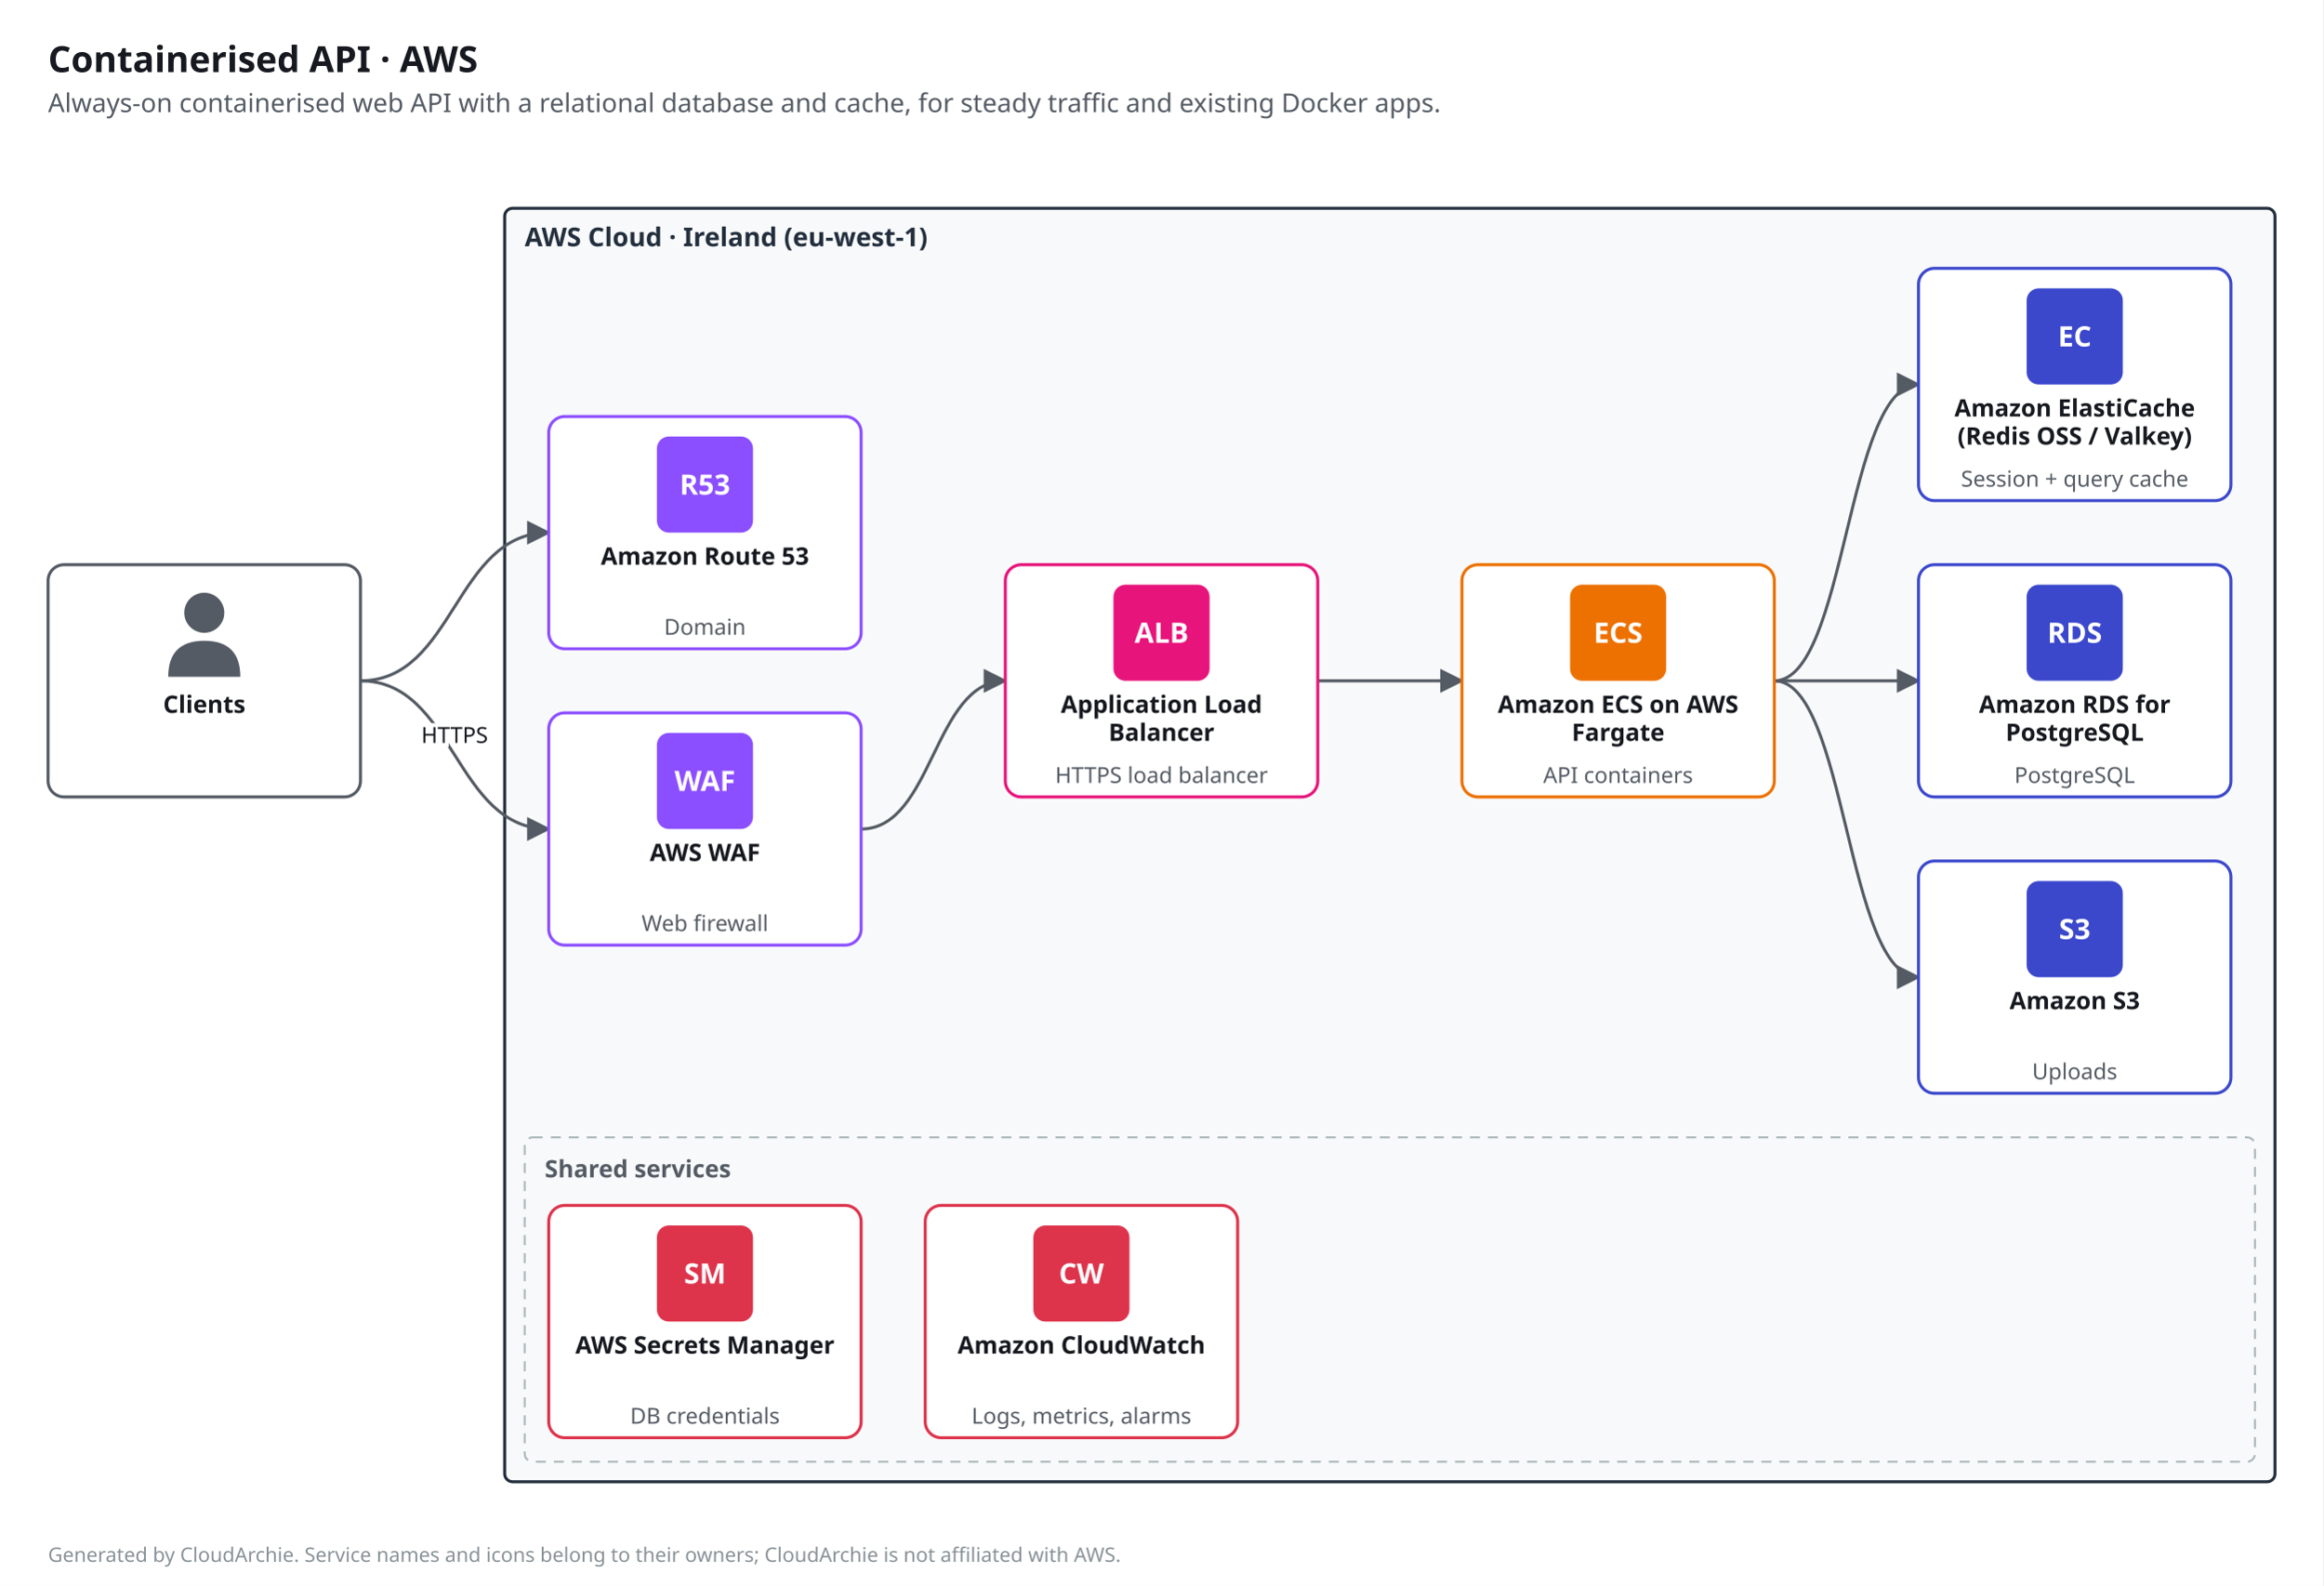
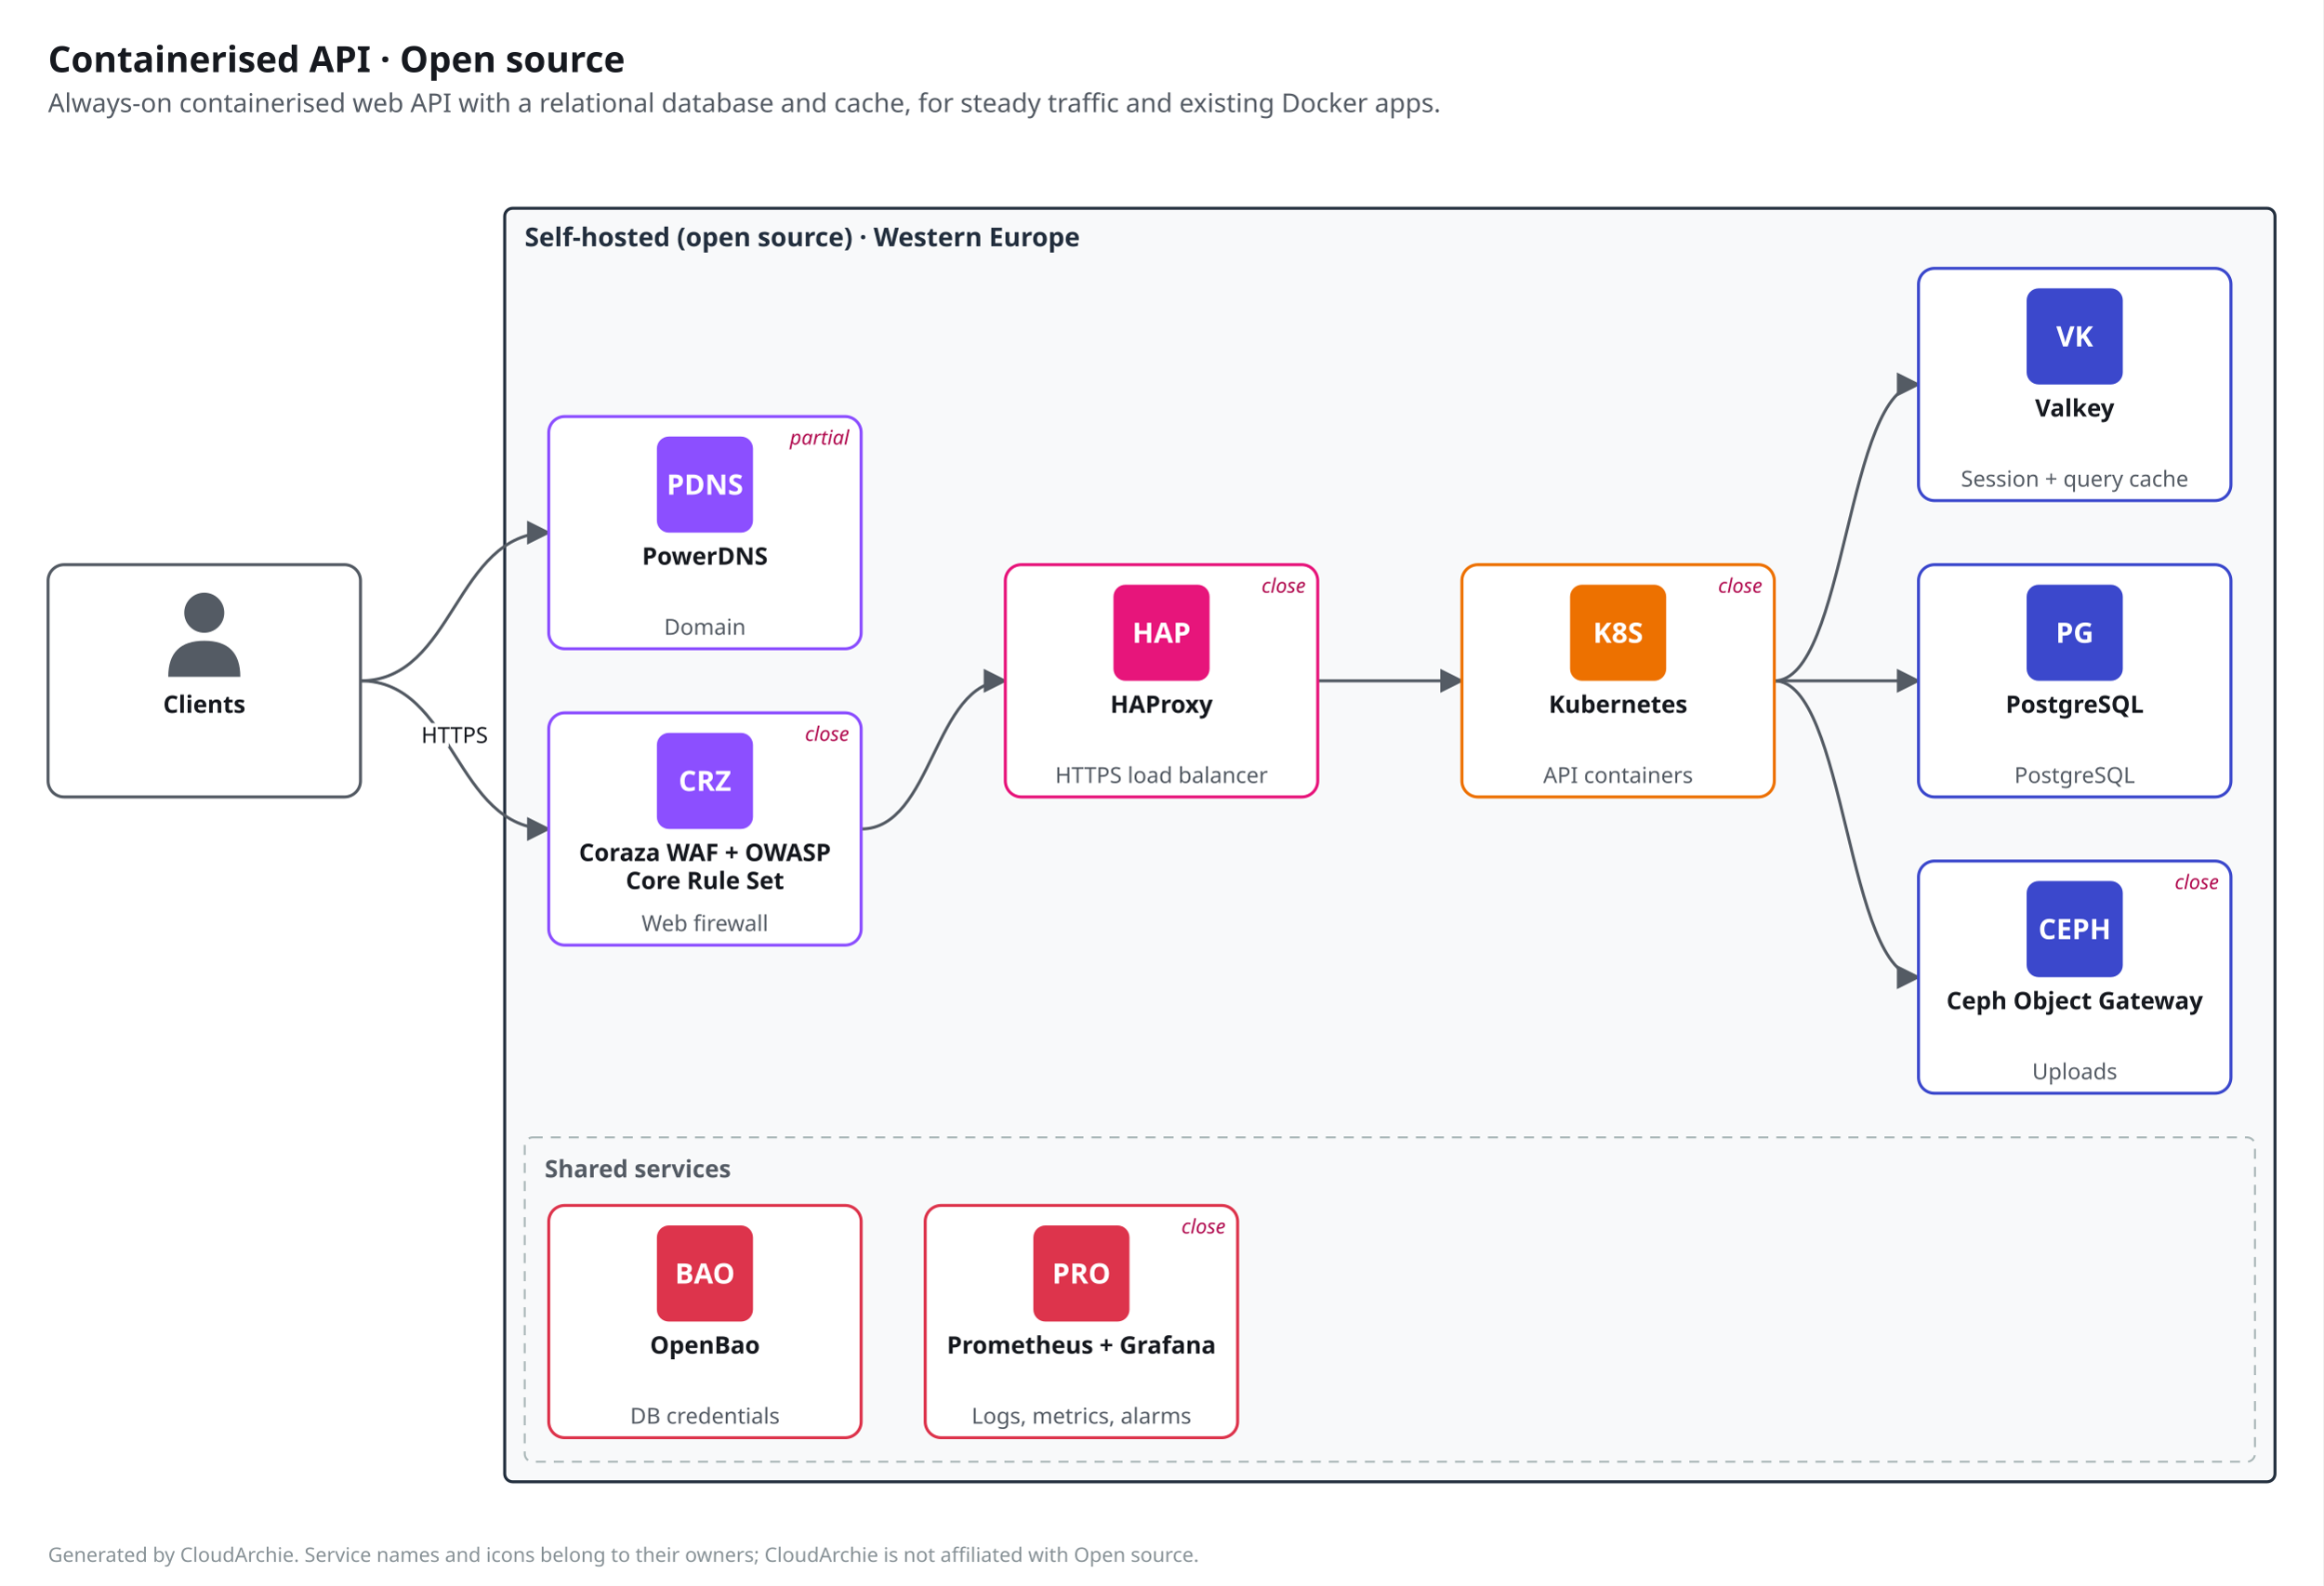
- <svg xmlns="http://www.w3.org/2000/svg" width="1160" height="792" viewBox="0 0 1160 792" role="img" aria-label="Containerised API on AWS">
+ <svg xmlns="http://www.w3.org/2000/svg" width="1160" height="792" viewBox="0 0 1160 792" role="img" aria-label="Containerised API on Open source">
  <style>.bg{fill:#ffffff}
.title{font:600 18px sans-serif;fill:#16191f}
.subtitle{font:13px sans-serif;fill:#545b64}
.cloud{fill:#f8f9fa;stroke:#232f3e;stroke-width:1.5}
.cloud-label{font:600 13px sans-serif;fill:#232f3e}
.band{fill:none;stroke:#aab7b8;stroke-dasharray:5 4}
.band-label{font:600 12px sans-serif;fill:#545b64}
.node-box{fill:#ffffff;stroke-width:1.5}
.badge{font:700 14px sans-serif;fill:#ffffff}
.service{font:600 12px sans-serif;fill:#16191f}
.label{font:11px sans-serif;fill:#545b64}
.fidelity{font:italic 10px sans-serif;fill:#b0084d}
.edge{fill:none;stroke:#545b64;stroke-width:1.5}
.edge-label{font:11px sans-serif;fill:#16191f;paint-order:stroke;stroke:#ffffff;stroke-width:4}
.footer{font:10px sans-serif;fill:#879196}</style>
  <defs>
    <marker id="arrow" viewBox="0 0 10 10" refX="9" refY="5" markerWidth="8" markerHeight="8" orient="auto-start-reverse">
      <path d="M0,0 L10,5 L0,10 z" fill="#545b64" />
    </marker>
  </defs>
  <rect class="bg" width="1160" height="792" />
-   <text class="title" x="24" y="36">Containerised API · AWS</text>
+   <text class="title" x="24" y="36">Containerised API · Open source</text>
  <text class="subtitle" x="24" y="56">Always-on containerised web API with a relational database and cache, for steady traffic and existing Docker apps.</text>
  <rect class="cloud" x="252" y="104" width="884" height="636" rx="4" />
-   <text class="cloud-label" x="262" y="123">AWS Cloud · Ireland (eu-west-1)</text>
+   <text class="cloud-label" x="262" y="123">Self-hosted (open source) · Western Europe</text>
  <rect class="band" x="262" y="568" width="864" height="162" rx="4" />
  <text class="band-label" x="272" y="588">Shared services</text>
  <path class="edge" d="M180,340 C227,340 227,266 274,266" marker-end="url(#arrow)" />
  <path class="edge" d="M180,340 C227,340 227,414 274,414" marker-end="url(#arrow)" />
  <text class="edge-label" x="227" y="371" text-anchor="middle">HTTPS</text>
  <path class="edge" d="M430,414 C466,414 466,340 502,340" marker-end="url(#arrow)" />
  <path class="edge" d="M658,340 C694,340 694,340 730,340" marker-end="url(#arrow)" />
  <path class="edge" d="M886,340 C922,340 922,192 958,192" marker-end="url(#arrow)" />
  <path class="edge" d="M886,340 C922,340 922,340 958,340" marker-end="url(#arrow)" />
  <path class="edge" d="M886,340 C922,340 922,488 958,488" marker-end="url(#arrow)" />
  <g class="node" data-id="users" data-capability="client">
    <rect class="node-box" x="24" y="282" width="156" height="116" rx="8" style="stroke:#545B64" />
    <g fill="#545B64">
      <circle cx="102" cy="306" r="10" />
      <path d="M84,338 Q84,320 102,320 Q120,320 120,338 Z" />
    </g>
    <text class="service" x="102" y="356" text-anchor="middle">Clients</text>
  </g>
  <g class="node" data-id="dns" data-capability="dns">
    <rect class="node-box" x="274" y="208" width="156" height="116" rx="8" style="stroke:#8C4FFF" />
    <rect x="328" y="218" width="48" height="48" rx="6" fill="#8C4FFF" />
-     <text class="badge" x="352" y="247" text-anchor="middle">R53</text>
-     <text class="service" x="352" y="282" text-anchor="middle">Amazon Route 53</text>
+     <text class="badge" x="352" y="247" text-anchor="middle">PDNS</text>
+     <text class="service" x="352" y="282" text-anchor="middle">PowerDNS</text>
    <text class="label" x="352" y="317" text-anchor="middle">Domain</text>
+     <text class="fidelity" x="424" y="222" text-anchor="end">partial</text>
  </g>
  <g class="node" data-id="firewall" data-capability="waf">
    <rect class="node-box" x="274" y="356" width="156" height="116" rx="8" style="stroke:#8C4FFF" />
    <rect x="328" y="366" width="48" height="48" rx="6" fill="#8C4FFF" />
-     <text class="badge" x="352" y="395" text-anchor="middle">WAF</text>
-     <text class="service" x="352" y="430" text-anchor="middle">AWS WAF</text>
+     <text class="badge" x="352" y="395" text-anchor="middle">CRZ</text>
+     <text class="service" x="352" y="430" text-anchor="middle">Coraza WAF + OWASP</text>
+     <text class="service" x="352" y="444" text-anchor="middle">Core Rule Set</text>
    <text class="label" x="352" y="465" text-anchor="middle">Web firewall</text>
+     <text class="fidelity" x="424" y="370" text-anchor="end">close</text>
  </g>
  <g class="node" data-id="lb" data-capability="load-balancer">
    <rect class="node-box" x="502" y="282" width="156" height="116" rx="8" style="stroke:#E7157B" />
    <rect x="556" y="292" width="48" height="48" rx="6" fill="#E7157B" />
-     <text class="badge" x="580" y="321" text-anchor="middle">ALB</text>
-     <text class="service" x="580" y="356" text-anchor="middle">Application Load</text>
-     <text class="service" x="580" y="370" text-anchor="middle">Balancer</text>
+     <text class="badge" x="580" y="321" text-anchor="middle">HAP</text>
+     <text class="service" x="580" y="356" text-anchor="middle">HAProxy</text>
    <text class="label" x="580" y="391" text-anchor="middle">HTTPS load balancer</text>
+     <text class="fidelity" x="652" y="296" text-anchor="end">close</text>
  </g>
  <g class="node" data-id="app" data-capability="container-service">
    <rect class="node-box" x="730" y="282" width="156" height="116" rx="8" style="stroke:#ED7100" />
    <rect x="784" y="292" width="48" height="48" rx="6" fill="#ED7100" />
-     <text class="badge" x="808" y="321" text-anchor="middle">ECS</text>
-     <text class="service" x="808" y="356" text-anchor="middle">Amazon ECS on AWS</text>
-     <text class="service" x="808" y="370" text-anchor="middle">Fargate</text>
+     <text class="badge" x="808" y="321" text-anchor="middle">K8S</text>
+     <text class="service" x="808" y="356" text-anchor="middle">Kubernetes</text>
    <text class="label" x="808" y="391" text-anchor="middle">API containers</text>
+     <text class="fidelity" x="880" y="296" text-anchor="end">close</text>
  </g>
  <g class="node" data-id="cache" data-capability="cache">
    <rect class="node-box" x="958" y="134" width="156" height="116" rx="8" style="stroke:#3B48CC" />
    <rect x="1012" y="144" width="48" height="48" rx="6" fill="#3B48CC" />
-     <text class="badge" x="1036" y="173" text-anchor="middle">EC</text>
-     <text class="service" x="1036" y="208" text-anchor="middle">Amazon ElastiCache</text>
-     <text class="service" x="1036" y="222" text-anchor="middle">(Redis OSS / Valkey)</text>
+     <text class="badge" x="1036" y="173" text-anchor="middle">VK</text>
+     <text class="service" x="1036" y="208" text-anchor="middle">Valkey</text>
    <text class="label" x="1036" y="243" text-anchor="middle">Session + query cache</text>
  </g>
  <g class="node" data-id="db" data-capability="relational-db">
    <rect class="node-box" x="958" y="282" width="156" height="116" rx="8" style="stroke:#3B48CC" />
    <rect x="1012" y="292" width="48" height="48" rx="6" fill="#3B48CC" />
-     <text class="badge" x="1036" y="321" text-anchor="middle">RDS</text>
-     <text class="service" x="1036" y="356" text-anchor="middle">Amazon RDS for</text>
-     <text class="service" x="1036" y="370" text-anchor="middle">PostgreSQL</text>
+     <text class="badge" x="1036" y="321" text-anchor="middle">PG</text>
+     <text class="service" x="1036" y="356" text-anchor="middle">PostgreSQL</text>
    <text class="label" x="1036" y="391" text-anchor="middle">PostgreSQL</text>
  </g>
  <g class="node" data-id="files" data-capability="object-storage">
    <rect class="node-box" x="958" y="430" width="156" height="116" rx="8" style="stroke:#3B48CC" />
    <rect x="1012" y="440" width="48" height="48" rx="6" fill="#3B48CC" />
-     <text class="badge" x="1036" y="469" text-anchor="middle">S3</text>
-     <text class="service" x="1036" y="504" text-anchor="middle">Amazon S3</text>
+     <text class="badge" x="1036" y="469" text-anchor="middle">CEPH</text>
+     <text class="service" x="1036" y="504" text-anchor="middle">Ceph Object Gateway</text>
    <text class="label" x="1036" y="539" text-anchor="middle">Uploads</text>
+     <text class="fidelity" x="1108" y="444" text-anchor="end">close</text>
  </g>
  <g class="node" data-id="secrets" data-capability="secrets">
    <rect class="node-box" x="274" y="602" width="156" height="116" rx="8" style="stroke:#DD344C" />
    <rect x="328" y="612" width="48" height="48" rx="6" fill="#DD344C" />
-     <text class="badge" x="352" y="641" text-anchor="middle">SM</text>
-     <text class="service" x="352" y="676" text-anchor="middle">AWS Secrets Manager</text>
+     <text class="badge" x="352" y="641" text-anchor="middle">BAO</text>
+     <text class="service" x="352" y="676" text-anchor="middle">OpenBao</text>
    <text class="label" x="352" y="711" text-anchor="middle">DB credentials</text>
  </g>
  <g class="node" data-id="logs" data-capability="monitoring">
    <rect class="node-box" x="462" y="602" width="156" height="116" rx="8" style="stroke:#DD344C" />
    <rect x="516" y="612" width="48" height="48" rx="6" fill="#DD344C" />
-     <text class="badge" x="540" y="641" text-anchor="middle">CW</text>
-     <text class="service" x="540" y="676" text-anchor="middle">Amazon CloudWatch</text>
+     <text class="badge" x="540" y="641" text-anchor="middle">PRO</text>
+     <text class="service" x="540" y="676" text-anchor="middle">Prometheus + Grafana</text>
    <text class="label" x="540" y="711" text-anchor="middle">Logs, metrics, alarms</text>
+     <text class="fidelity" x="612" y="616" text-anchor="end">close</text>
  </g>
-   <text class="footer" x="24" y="780">Generated by CloudArchie. Service names and icons belong to their owners; CloudArchie is not affiliated with AWS.</text>
+   <text class="footer" x="24" y="780">Generated by CloudArchie. Service names and icons belong to their owners; CloudArchie is not affiliated with Open source.</text>
</svg>
